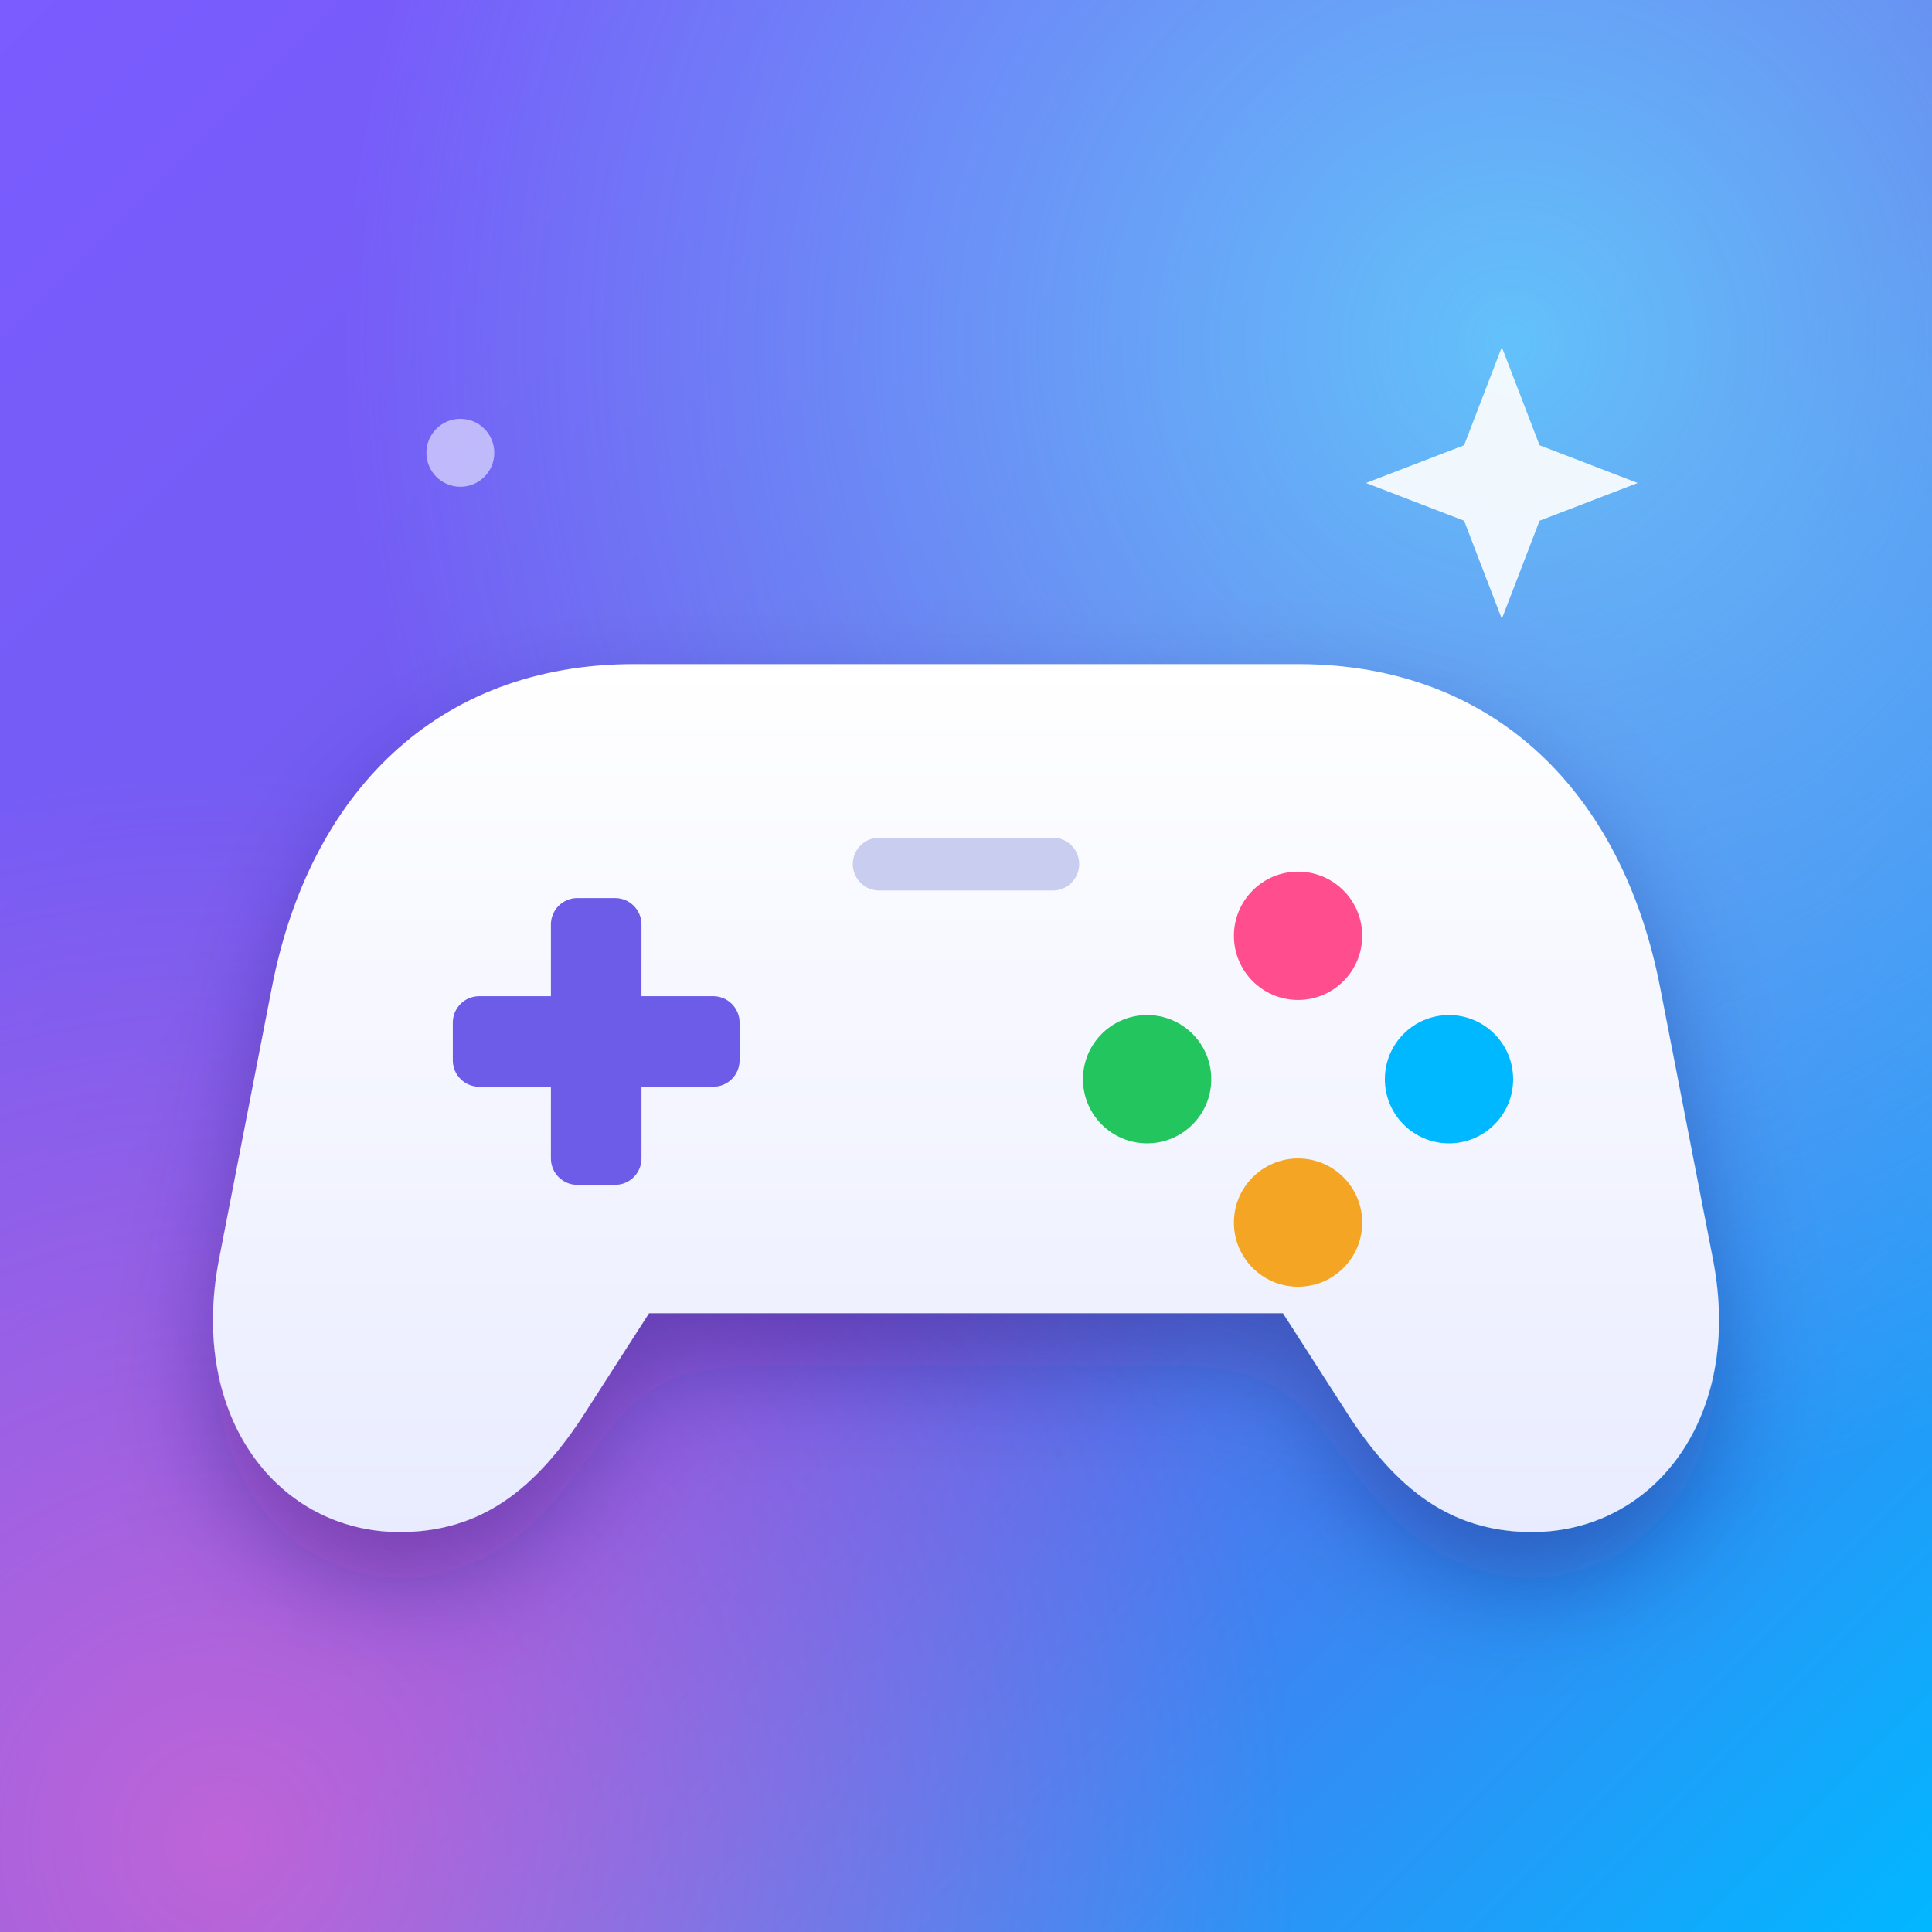
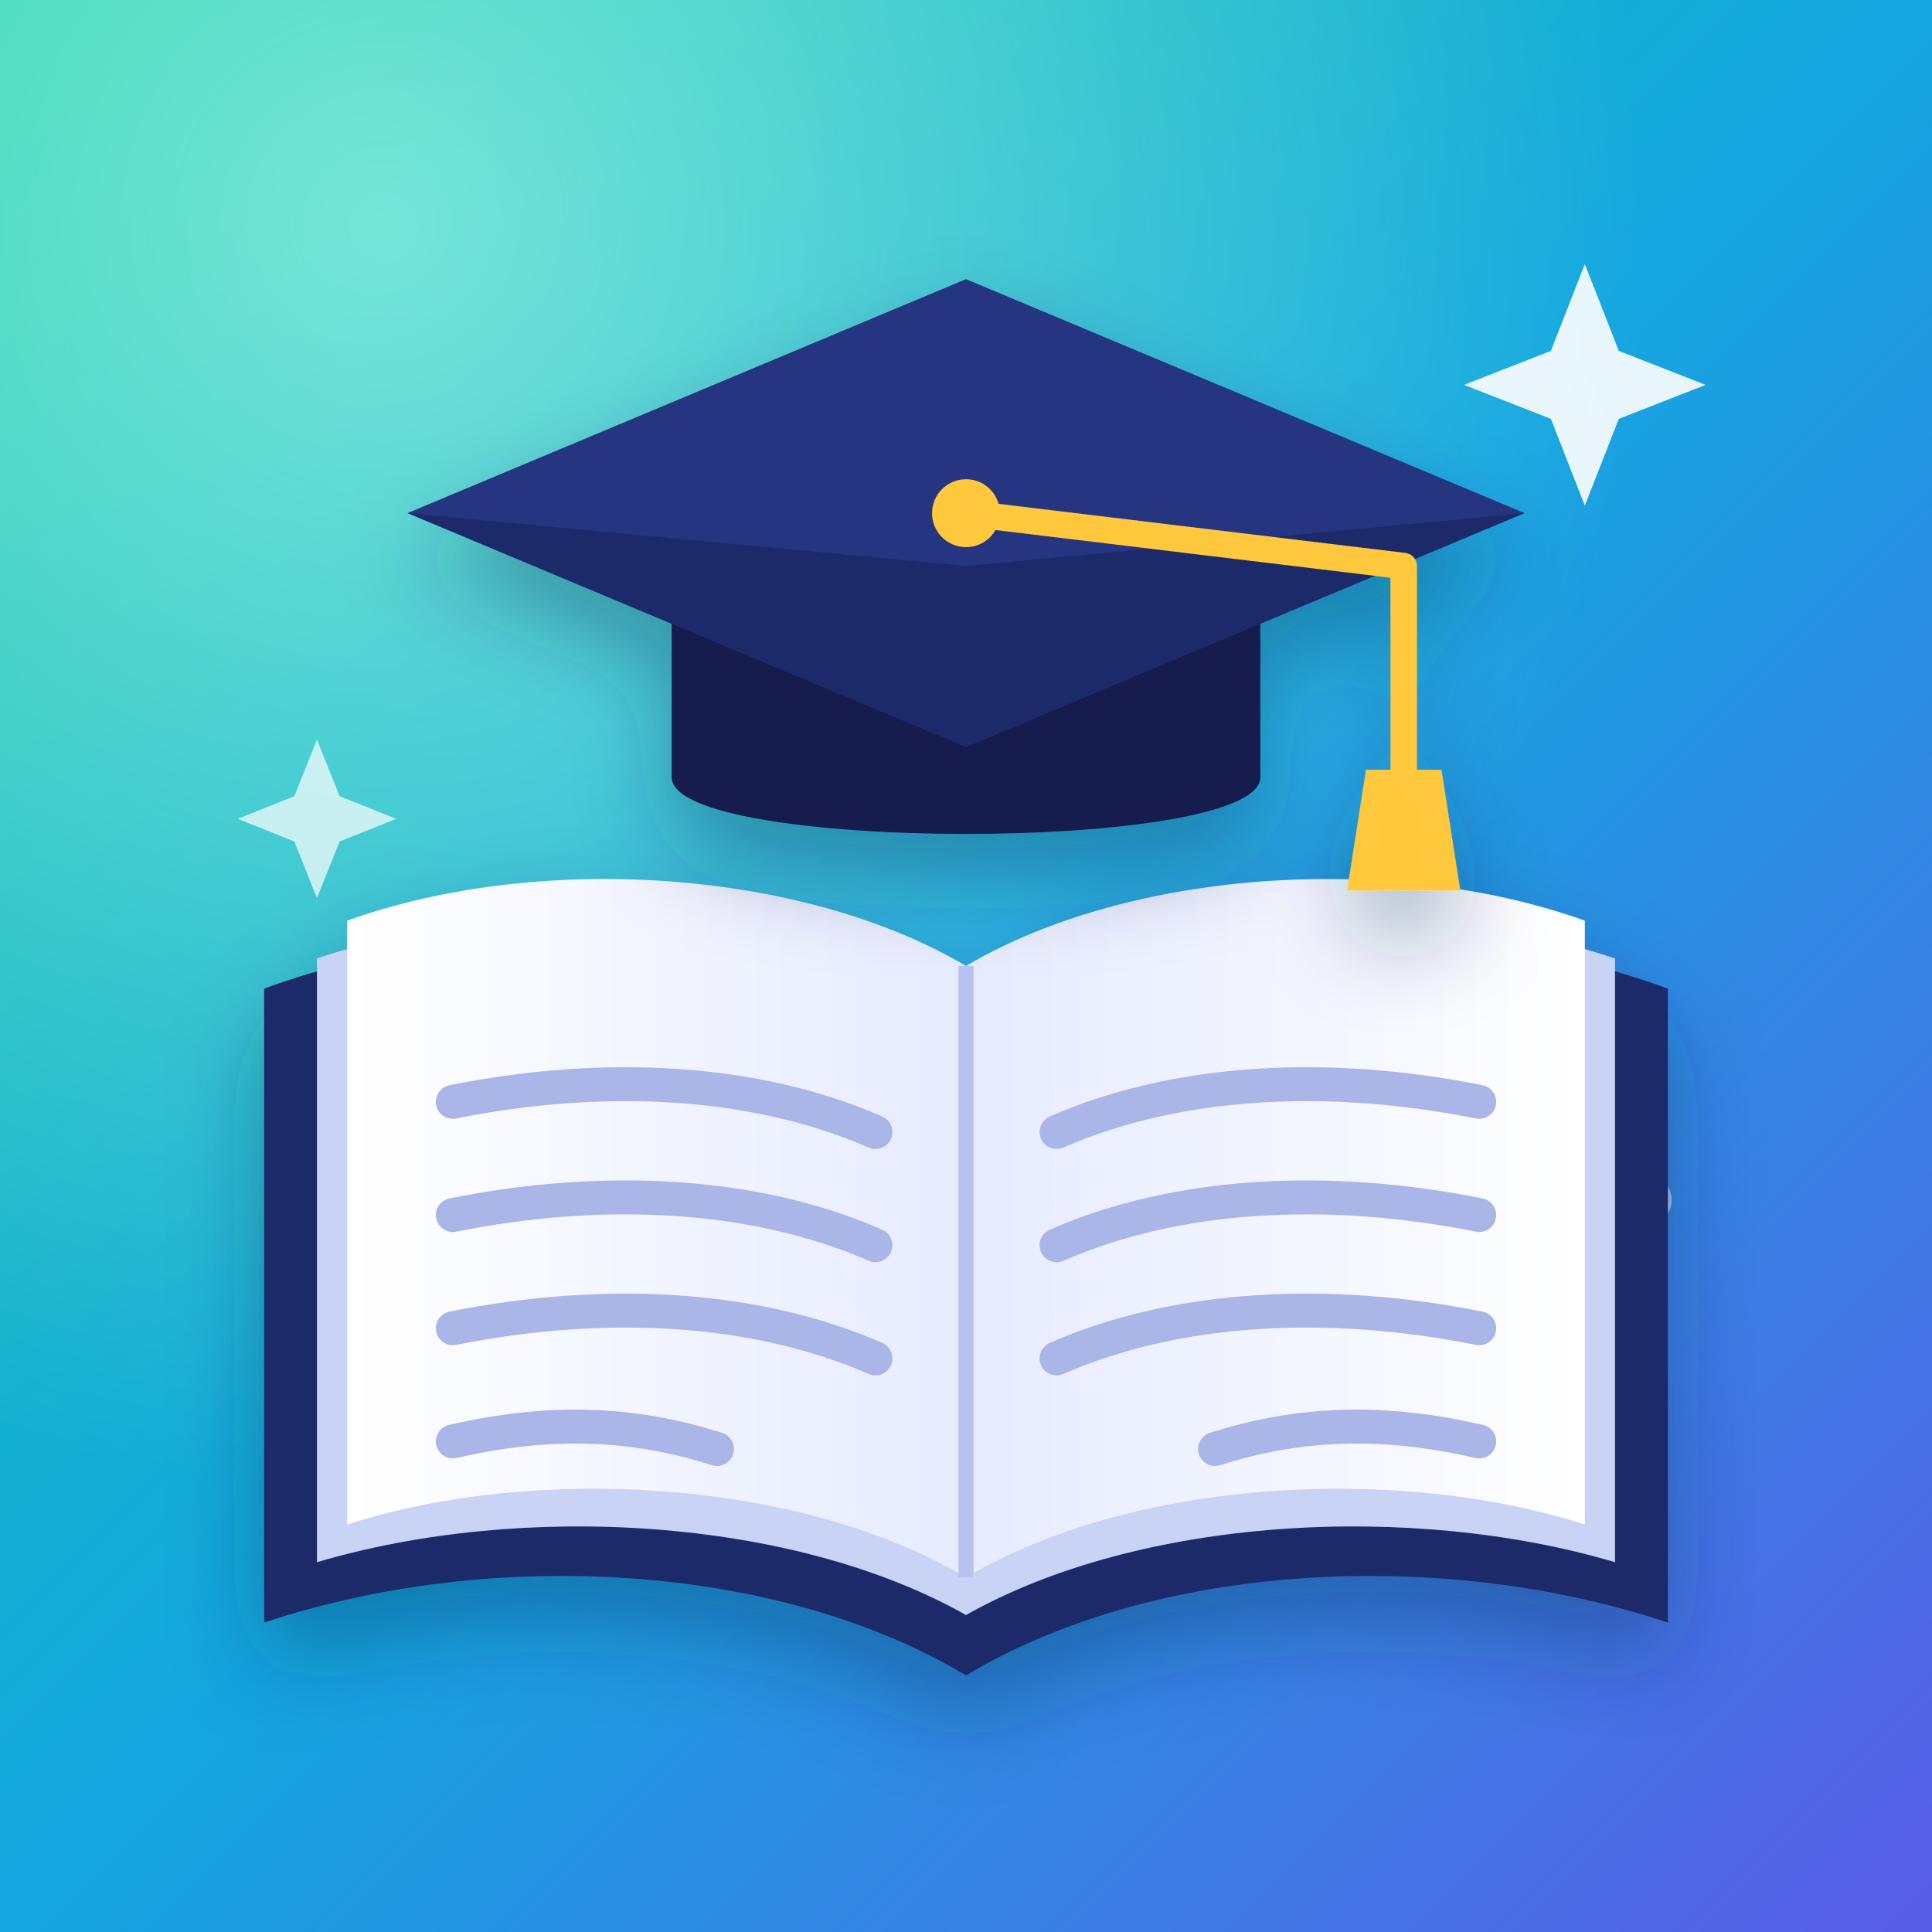
<svg xmlns="http://www.w3.org/2000/svg" viewBox="0 0 512 512">
  <defs>
    <linearGradient id="bg" x1="0" y1="0" x2="1" y2="1">
-       <stop offset="0" stop-color="#7b5cff" />
-       <stop offset="0.55" stop-color="#6c5ce7" />
-       <stop offset="1" stop-color="#00b8ff" />
+       <stop offset="0" stop-color="#10c9a0" />
+       <stop offset="0.5" stop-color="#14a6e0" />
+       <stop offset="1" stop-color="#5b5ce8" />
    </linearGradient>
-     <radialGradient id="glow" cx="0.78" cy="0.18" r="0.6">
-       <stop offset="0" stop-color="#5fe3ff" stop-opacity="0.75" />
-       <stop offset="1" stop-color="#5fe3ff" stop-opacity="0" />
+     <radialGradient id="glow" cx="0.2" cy="0.12" r="0.65">
+       <stop offset="0" stop-color="#b8fff0" stop-opacity="0.6" />
+       <stop offset="1" stop-color="#b8fff0" stop-opacity="0" />
    </radialGradient>
-     <radialGradient id="glow2" cx="0.12" cy="0.95" r="0.55">
-       <stop offset="0" stop-color="#ff6bcb" stop-opacity="0.55" />
-       <stop offset="1" stop-color="#ff6bcb" stop-opacity="0" />
-     </radialGradient>
-     <linearGradient id="pad" x1="0" y1="0" x2="0" y2="1">
+     <linearGradient id="pageL" x1="0" y1="0" x2="1" y2="0">
      <stop offset="0" stop-color="#ffffff" />
-       <stop offset="1" stop-color="#e9ecff" />
+       <stop offset="1" stop-color="#e6ebff" />
+     </linearGradient>
+     <linearGradient id="pageR" x1="1" y1="0" x2="0" y2="0">
+       <stop offset="0" stop-color="#ffffff" />
+       <stop offset="1" stop-color="#e6ebff" />
    </linearGradient>
    <filter id="shadow" x="-20%" y="-20%" width="140%" height="160%">
-       <feDropShadow dx="0" dy="14" stdDeviation="14" flood-color="#1a0f5c" flood-opacity="0.35" />
+       <feDropShadow dx="0" dy="12" stdDeviation="12" flood-color="#062a4d" flood-opacity="0.35" />
    </filter>
  </defs>
  <rect width="512" height="512" fill="url(#bg)" />
  <rect width="512" height="512" fill="url(#glow)" />
-   <rect width="512" height="512" fill="url(#glow2)" />
-   <path d="M398 92 l10 26 26 10 -26 10 -10 26 -10 -26 -26 -10 26 -10z" fill="#fff" opacity="0.9" />
-   <circle cx="122" cy="120" r="9" fill="#fff" opacity="0.55" />
-   <g filter="url(#shadow)">
-     <path fill="url(#pad)" d="M168 176h176c52 0 86 34 96 86l14 72c8 42-16 72-48 72-22 0-36-12-48-30l-18-28H172l-18 28c-12 18-26 30-48 30-32 0-56-30-48-72l14-72c10-52 44-86 96-86z" />
+   <g id="fg">
+     <path d="M420 70 l9 23 23 9 -23 9 -9 23 -9 -23 -23 -9 23 -9z" fill="#fff" opacity="0.9" />
+     <path d="M84 196 l6 15 15 6 -15 6 -6 15 -6 -15 -15 -6 15 -6z" fill="#fff" opacity="0.7" />
+     <circle cx="436" cy="318" r="7" fill="#fff" opacity="0.5" />
+     <g filter="url(#shadow)">
+       <path d="M70 262 C130 240 206 244 256 272 C306 244 382 240 442 262 L442 430 C382 410 306 414 256 444 C206 414 130 410 70 430 Z" fill="#1f2a6b" />
+       <path d="M84 254 C138 236 210 240 256 266 L256 428 C210 402 138 398 84 414 Z" fill="#c9d3f5" />
+       <path d="M428 254 C374 236 302 240 256 266 L256 428 C302 402 374 398 428 414 Z" fill="#c9d3f5" />
+       <path d="M92 244 C142 226 212 230 256 256 L256 418 C212 392 142 388 92 404 Z" fill="url(#pageL)" />
+       <path d="M420 244 C370 226 300 230 256 256 L256 418 C300 392 370 388 420 404 Z" fill="url(#pageR)" />
+       <path d="M256 256 L256 418" stroke="#b7c2ee" stroke-width="4" />
+     </g>
+     <g>
+       <path d="M120 292 C160 284 200 286 232 300" stroke="#aab6e8" stroke-width="9" stroke-linecap="round" fill="none" />
+       <path d="M120 322 C160 314 200 316 232 330" stroke="#aab6e8" stroke-width="9" stroke-linecap="round" fill="none" />
+       <path d="M120 352 C160 344 200 346 232 360" stroke="#aab6e8" stroke-width="9" stroke-linecap="round" fill="none" />
+       <path d="M120 382 C146 376 168 377 190 384" stroke="#aab6e8" stroke-width="9" stroke-linecap="round" fill="none" />
+       <path d="M280 300 C312 286 352 284 392 292" stroke="#aab6e8" stroke-width="9" stroke-linecap="round" fill="none" />
+       <path d="M280 330 C312 316 352 314 392 322" stroke="#aab6e8" stroke-width="9" stroke-linecap="round" fill="none" />
+       <path d="M280 360 C312 346 352 344 392 352" stroke="#aab6e8" stroke-width="9" stroke-linecap="round" fill="none" />
+       <path d="M322 384 C344 377 366 376 392 382" stroke="#aab6e8" stroke-width="9" stroke-linecap="round" fill="none" />
+     </g>
+     <g filter="url(#shadow)">
+       <path d="M178 160 L178 206 C178 226 334 226 334 206 L334 160 Z" fill="#141b4d" />
+       <path d="M256 74 L404 136 L256 198 L108 136 Z" fill="#1f2a6b" />
+       <path d="M256 74 L404 136 L256 150 L108 136 Z" fill="#2c3a8c" opacity="0.6" />
+       <path d="M256 136 L372 150 L372 206" stroke="#ffc83d" stroke-width="7" fill="none" stroke-linecap="round" stroke-linejoin="round" />
+       <circle cx="256" cy="136" r="9" fill="#ffc83d" />
+       <path d="M362 204 h20 l5 32 h-30 z" fill="#ffc83d" />
+     </g>
  </g>
-   <rect x="146" y="238" width="24" height="76" rx="7" fill="#6c5ce7" />
-   <rect x="120" y="264" width="76" height="24" rx="7" fill="#6c5ce7" />
-   <circle cx="344" cy="248" r="17" fill="#ff4d8d" />
-   <circle cx="384" cy="286" r="17" fill="#00b8ff" />
-   <circle cx="304" cy="286" r="17" fill="#22c55e" />
-   <circle cx="344" cy="324" r="17" fill="#f5a524" />
-   <rect x="226" y="222" width="60" height="14" rx="7" fill="#c9cdf0" />
</svg>
